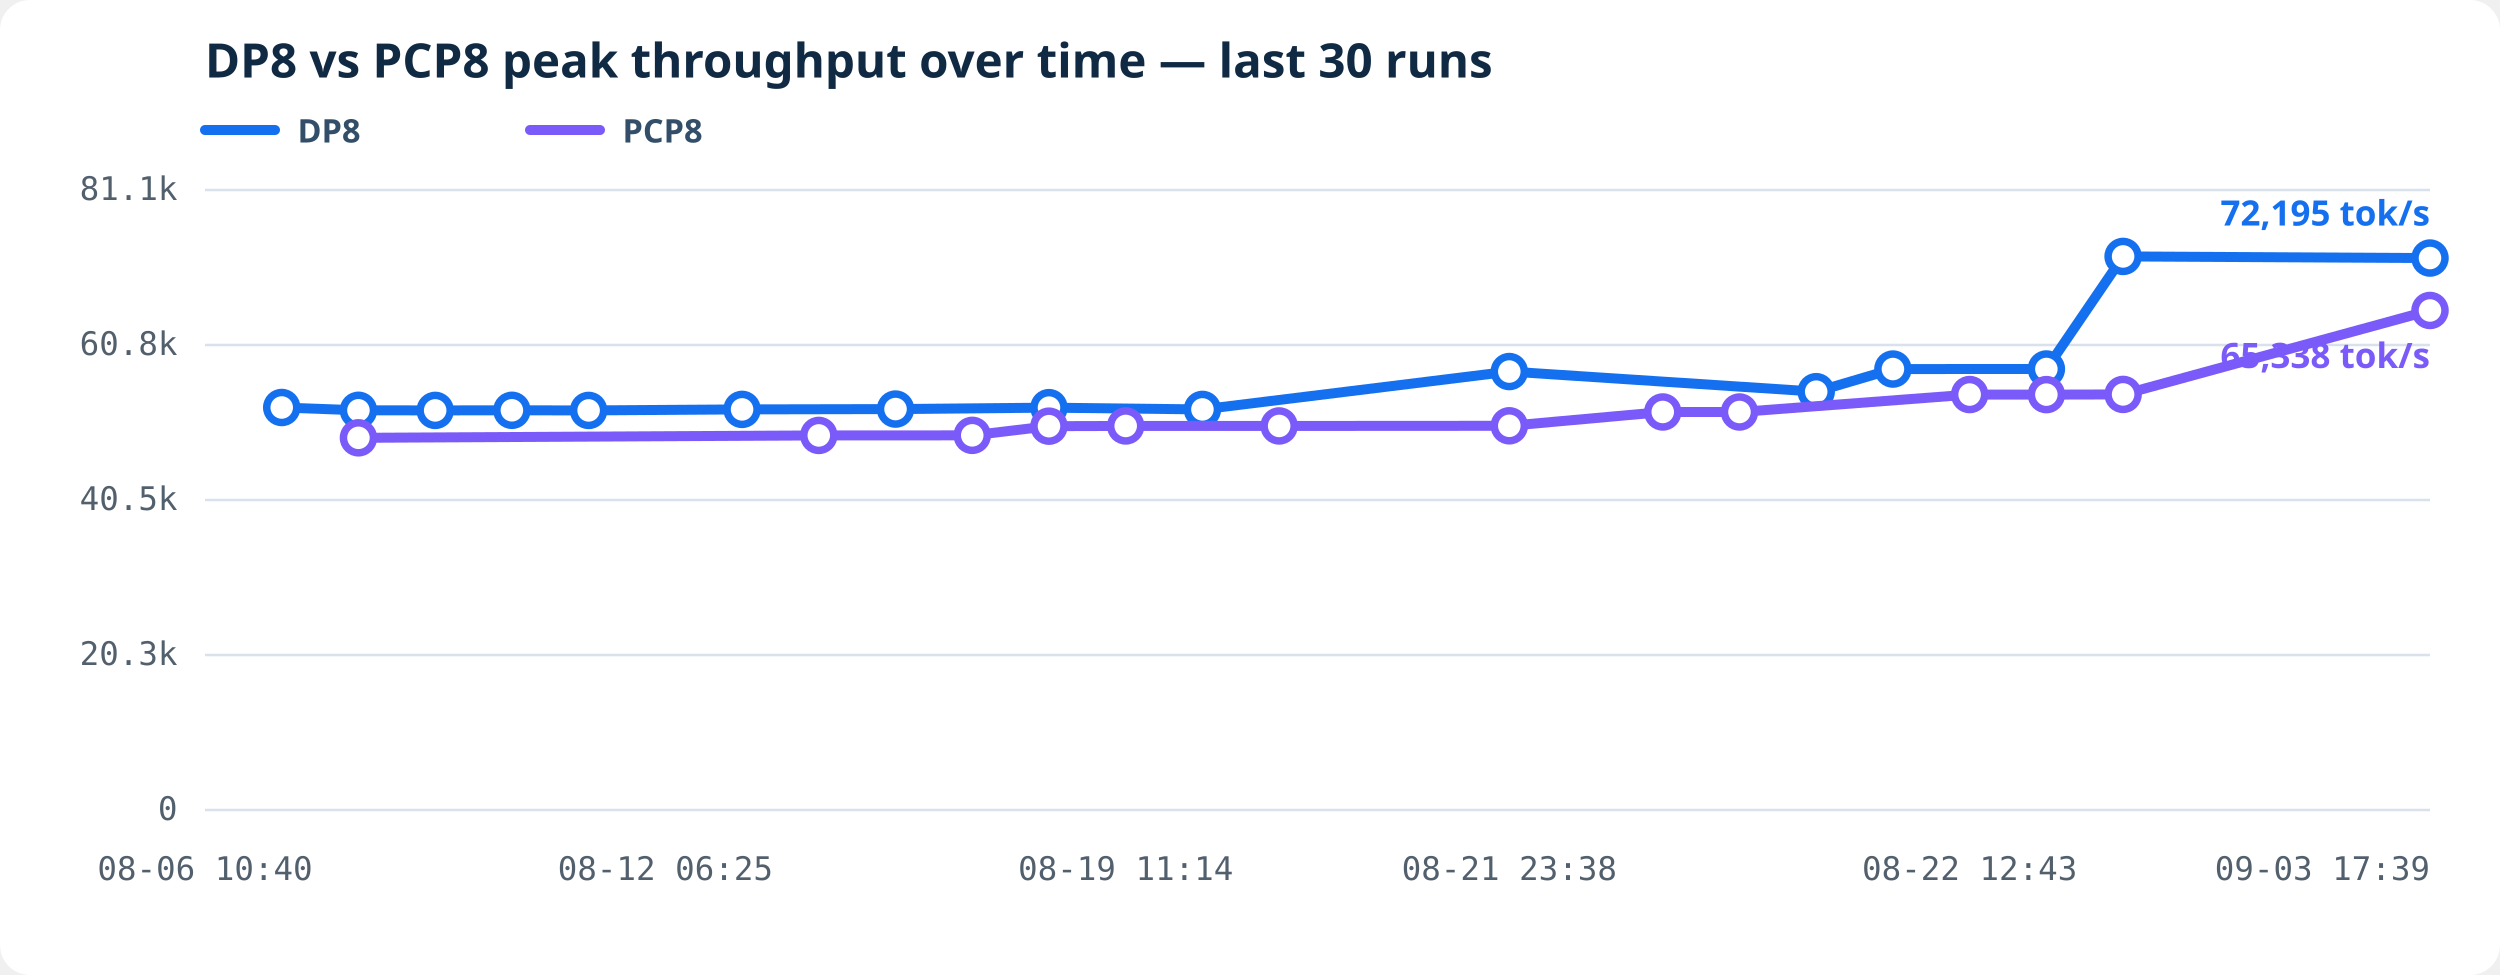
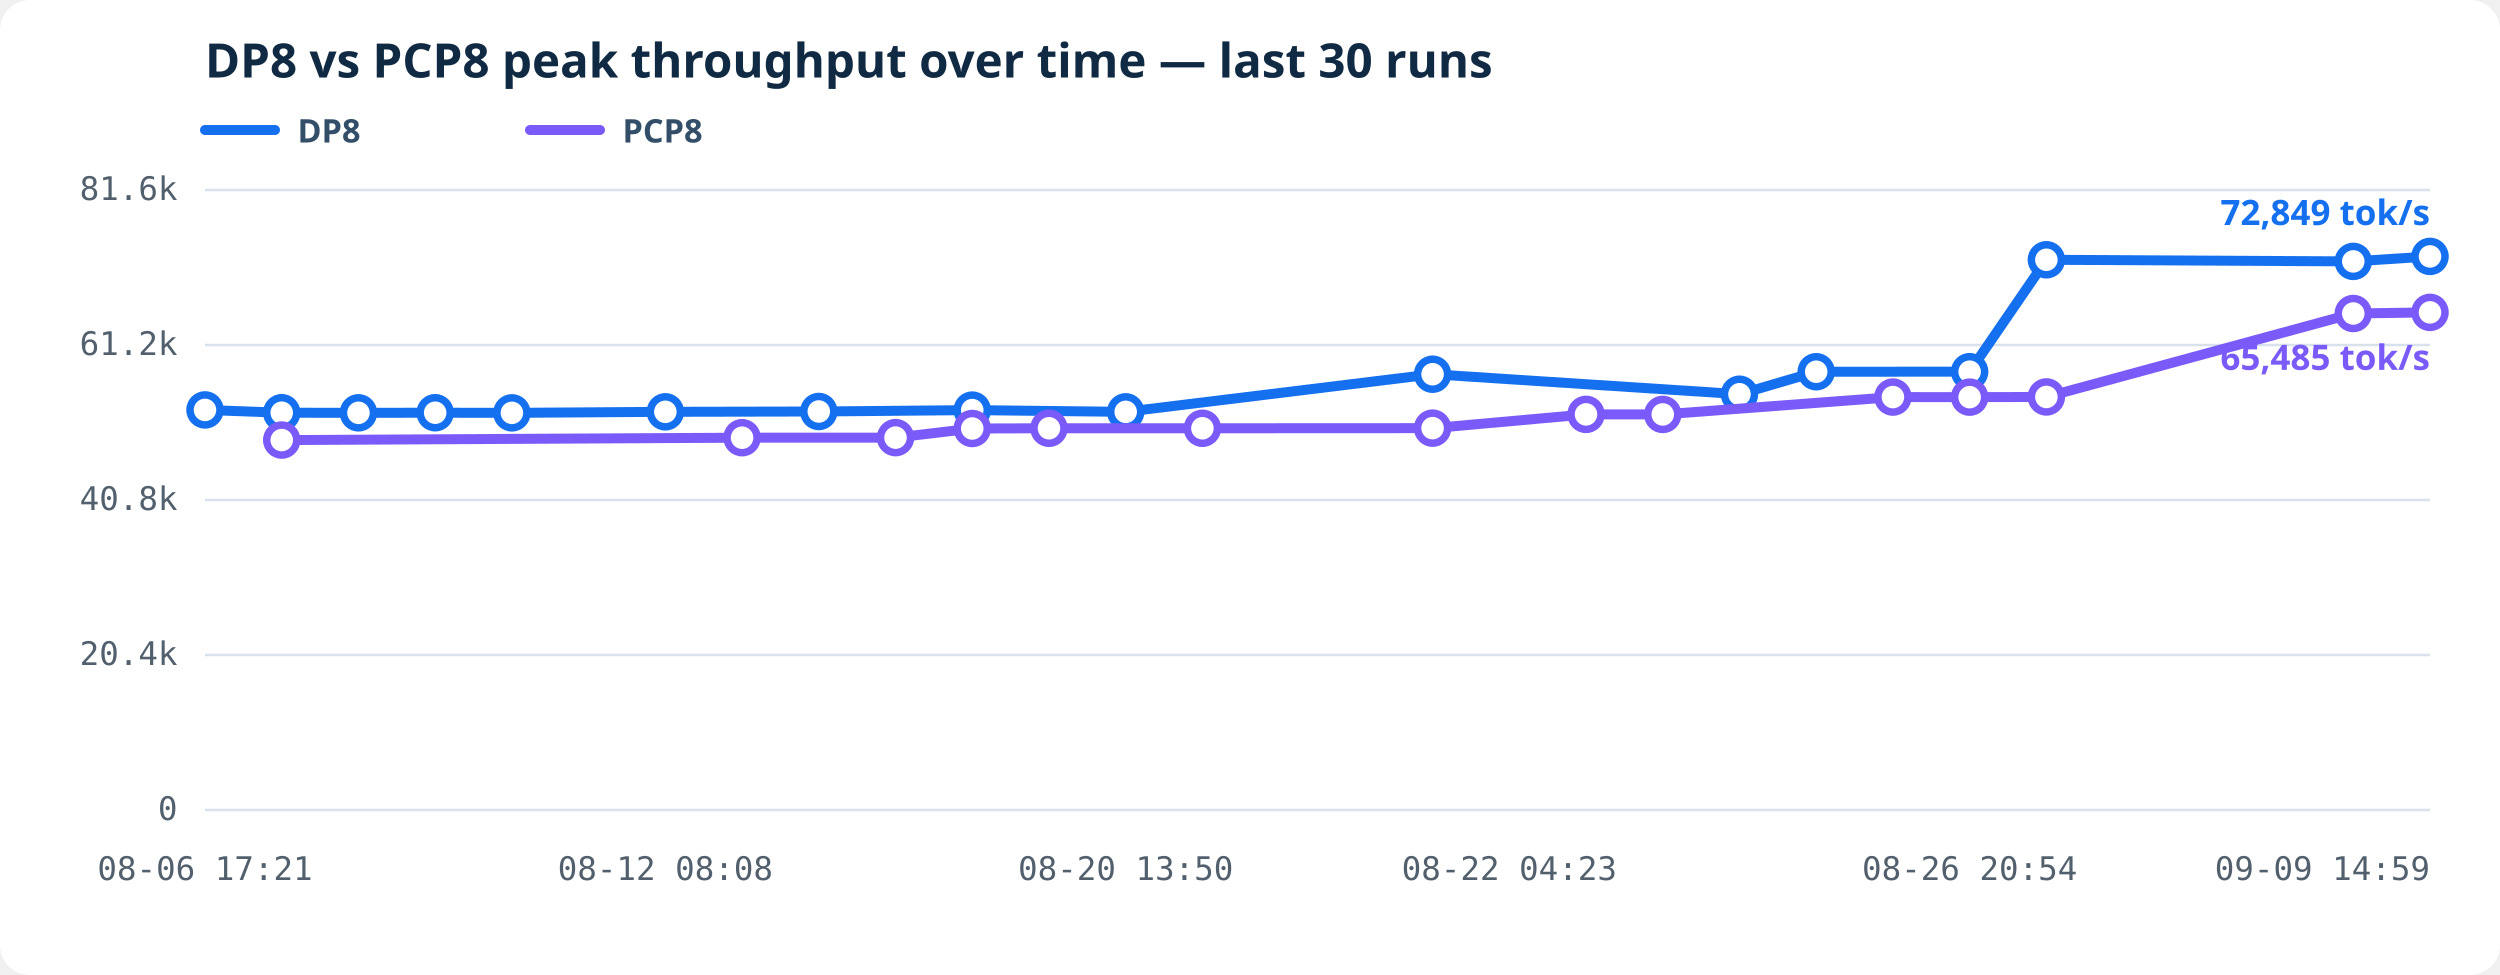
<svg xmlns="http://www.w3.org/2000/svg" viewBox="0 0 1000 390" role="img" aria-labelledby="history-title history-desc">
  <style>.bg{fill:#fff}.grid{stroke:#d9e2ec;stroke-width:1}.axis{fill:#52606d;font:13px ui-monospace,SFMono-Regular,Consolas,monospace}.heading{fill:#102a43;font:600 19px system-ui,sans-serif}.line{fill:none;stroke-width:4;stroke-linejoin:round;stroke-linecap:round}.dot{fill:#fff;stroke-width:3}.latest{stroke-width:3}.legend{fill:#334e68;font:600 13px system-ui,sans-serif}.value{font:600 14px system-ui,sans-serif}</style>
  <rect class="bg" width="1000" height="390" rx="12" />
  <text class="heading" x="82" y="31">DP8 vs PCP8 peak throughput over time — last 30 runs</text>
  <line x1="82" y1="52" x2="110" y2="52" stroke="#1570ef" stroke-width="4" stroke-linecap="round" />
  <text class="legend" x="119" y="57">DP8</text>
  <line x1="212" y1="52" x2="240" y2="52" stroke="#7a5af8" stroke-width="4" stroke-linecap="round" />
  <text class="legend" x="249" y="57">PCP8</text>
  <line class="grid" x1="82" y1="324.00" x2="972" y2="324.00" />
  <text class="axis" text-anchor="end" x="71" y="328.00">0</text>
  <line class="grid" x1="82" y1="262.00" x2="972" y2="262.00" />
-   <text class="axis" text-anchor="end" x="71" y="266.00">20.3k</text>
+   <text class="axis" text-anchor="end" x="71" y="266.00">20.4k</text>
  <line class="grid" x1="82" y1="200.00" x2="972" y2="200.00" />
-   <text class="axis" text-anchor="end" x="71" y="204.00">40.5k</text>
+   <text class="axis" text-anchor="end" x="71" y="204.00">40.8k</text>
  <line class="grid" x1="82" y1="138.00" x2="972" y2="138.00" />
-   <text class="axis" text-anchor="end" x="71" y="142.00">60.8k</text>
+   <text class="axis" text-anchor="end" x="71" y="142.00">61.2k</text>
  <line class="grid" x1="82" y1="76.00" x2="972" y2="76.00" />
-   <text class="axis" text-anchor="end" x="71" y="80.00">81.1k</text>
-   <text class="axis" text-anchor="middle" x="82.00" y="352">08-06 10:40</text>
-   <text class="axis" text-anchor="middle" x="266.14" y="352">08-12 06:25</text>
-   <text class="axis" text-anchor="middle" x="450.28" y="352">08-19 11:14</text>
-   <text class="axis" text-anchor="middle" x="603.72" y="352">08-21 23:38</text>
-   <text class="axis" text-anchor="middle" x="787.86" y="352">08-22 12:43</text>
-   <text class="axis" text-anchor="end" x="972.00" y="352">09-03 17:39</text>
-   <polyline class="line" stroke="#1570ef" points="112.69,163.00 143.38,164.12 174.07,164.16 204.76,164.12 235.45,164.17 296.83,163.76 358.21,163.63 419.59,163.06 480.97,163.77 603.72,148.62 726.48,156.67 757.17,147.62 818.55,147.60 849.24,102.57 972.00,103.22" />
-   <circle class="dot" fill="#fff" stroke="#1570ef" cx="112.69" cy="163.00" r="6" />
-   <circle class="dot" fill="#fff" stroke="#1570ef" cx="143.38" cy="164.12" r="6" />
-   <circle class="dot" fill="#fff" stroke="#1570ef" cx="174.07" cy="164.16" r="6" />
-   <circle class="dot" fill="#fff" stroke="#1570ef" cx="204.76" cy="164.12" r="6" />
-   <circle class="dot" fill="#fff" stroke="#1570ef" cx="235.45" cy="164.17" r="6" />
-   <circle class="dot" fill="#fff" stroke="#1570ef" cx="296.83" cy="163.76" r="6" />
-   <circle class="dot" fill="#fff" stroke="#1570ef" cx="358.21" cy="163.63" r="6" />
-   <circle class="dot" fill="#fff" stroke="#1570ef" cx="419.59" cy="163.06" r="6" />
-   <circle class="dot" fill="#fff" stroke="#1570ef" cx="480.97" cy="163.77" r="6" />
-   <circle class="dot" fill="#fff" stroke="#1570ef" cx="603.72" cy="148.62" r="6" />
-   <circle class="dot" fill="#fff" stroke="#1570ef" cx="726.48" cy="156.67" r="6" />
-   <circle class="dot" fill="#fff" stroke="#1570ef" cx="757.17" cy="147.62" r="6" />
-   <circle class="dot" fill="#fff" stroke="#1570ef" cx="818.55" cy="147.60" r="6" />
-   <circle class="dot" fill="#fff" stroke="#1570ef" cx="849.24" cy="102.57" r="6" />
-   <circle class="dot latest" fill="#1570ef" stroke="#1570ef" cx="972.00" cy="103.22" r="6" />
-   <text class="value" fill="#1570ef" text-anchor="end" x="972.00" y="90.22">72,195 tok/s</text>
-   <polyline class="line" stroke="#7a5af8" points="143.38,175.13 327.52,174.17 388.90,174.14 419.59,170.47 450.28,170.38 511.66,170.38 603.72,170.32 665.10,164.79 695.79,164.80 787.86,157.82 818.55,157.85 849.24,157.77 972.00,124.19" />
-   <circle class="dot" fill="#fff" stroke="#7a5af8" cx="143.38" cy="175.13" r="6" />
-   <circle class="dot" fill="#fff" stroke="#7a5af8" cx="327.52" cy="174.17" r="6" />
-   <circle class="dot" fill="#fff" stroke="#7a5af8" cx="388.90" cy="174.14" r="6" />
-   <circle class="dot" fill="#fff" stroke="#7a5af8" cx="419.59" cy="170.47" r="6" />
-   <circle class="dot" fill="#fff" stroke="#7a5af8" cx="450.28" cy="170.38" r="6" />
-   <circle class="dot" fill="#fff" stroke="#7a5af8" cx="511.66" cy="170.38" r="6" />
-   <circle class="dot" fill="#fff" stroke="#7a5af8" cx="603.72" cy="170.32" r="6" />
-   <circle class="dot" fill="#fff" stroke="#7a5af8" cx="665.10" cy="164.79" r="6" />
-   <circle class="dot" fill="#fff" stroke="#7a5af8" cx="695.79" cy="164.80" r="6" />
-   <circle class="dot" fill="#fff" stroke="#7a5af8" cx="787.86" cy="157.82" r="6" />
-   <circle class="dot" fill="#fff" stroke="#7a5af8" cx="818.55" cy="157.85" r="6" />
-   <circle class="dot" fill="#fff" stroke="#7a5af8" cx="849.24" cy="157.77" r="6" />
-   <circle class="dot latest" fill="#7a5af8" stroke="#7a5af8" cx="972.00" cy="124.19" r="6" />
-   <text class="value" fill="#7a5af8" text-anchor="end" x="972.00" y="147.19">65,338 tok/s</text>
+   <text class="axis" text-anchor="end" x="71" y="80.00">81.6k</text>
+   <text class="axis" text-anchor="middle" x="82.00" y="352">08-06 17:21</text>
+   <text class="axis" text-anchor="middle" x="266.14" y="352">08-12 08:08</text>
+   <text class="axis" text-anchor="middle" x="450.28" y="352">08-20 13:50</text>
+   <text class="axis" text-anchor="middle" x="603.72" y="352">08-22 04:23</text>
+   <text class="axis" text-anchor="middle" x="787.86" y="352">08-26 20:54</text>
+   <text class="axis" text-anchor="end" x="972.00" y="352">09-09 14:59</text>
+   <polyline class="line" stroke="#1570ef" points="82.00,163.97 112.69,165.09 143.38,165.13 174.07,165.09 204.76,165.14 266.14,164.73 327.52,164.60 388.90,164.04 450.28,164.74 573.03,149.69 695.79,157.69 726.48,148.69 787.86,148.67 818.55,103.91 941.31,104.56 972.00,102.57" />
+   <circle class="dot" fill="#fff" stroke="#1570ef" cx="82.00" cy="163.97" r="6" />
+   <circle class="dot" fill="#fff" stroke="#1570ef" cx="112.69" cy="165.09" r="6" />
+   <circle class="dot" fill="#fff" stroke="#1570ef" cx="143.38" cy="165.13" r="6" />
+   <circle class="dot" fill="#fff" stroke="#1570ef" cx="174.07" cy="165.09" r="6" />
+   <circle class="dot" fill="#fff" stroke="#1570ef" cx="204.76" cy="165.14" r="6" />
+   <circle class="dot" fill="#fff" stroke="#1570ef" cx="266.14" cy="164.73" r="6" />
+   <circle class="dot" fill="#fff" stroke="#1570ef" cx="327.52" cy="164.60" r="6" />
+   <circle class="dot" fill="#fff" stroke="#1570ef" cx="388.90" cy="164.04" r="6" />
+   <circle class="dot" fill="#fff" stroke="#1570ef" cx="450.28" cy="164.74" r="6" />
+   <circle class="dot" fill="#fff" stroke="#1570ef" cx="573.03" cy="149.69" r="6" />
+   <circle class="dot" fill="#fff" stroke="#1570ef" cx="695.79" cy="157.69" r="6" />
+   <circle class="dot" fill="#fff" stroke="#1570ef" cx="726.48" cy="148.69" r="6" />
+   <circle class="dot" fill="#fff" stroke="#1570ef" cx="787.86" cy="148.67" r="6" />
+   <circle class="dot" fill="#fff" stroke="#1570ef" cx="818.55" cy="103.91" r="6" />
+   <circle class="dot" fill="#fff" stroke="#1570ef" cx="941.31" cy="104.56" r="6" />
+   <circle class="dot latest" fill="#1570ef" stroke="#1570ef" cx="972.00" cy="102.57" r="6" />
+   <text class="value" fill="#1570ef" text-anchor="end" x="972.00" y="90.00">72,849 tok/s</text>
+   <polyline class="line" stroke="#7a5af8" points="112.69,176.03 296.83,175.08 358.21,175.05 388.90,171.40 419.59,171.31 480.97,171.31 573.03,171.26 634.41,165.75 665.10,165.77 757.17,158.83 787.86,158.86 818.55,158.78 941.31,125.40 972.00,124.95" />
+   <circle class="dot" fill="#fff" stroke="#7a5af8" cx="112.69" cy="176.03" r="6" />
+   <circle class="dot" fill="#fff" stroke="#7a5af8" cx="296.83" cy="175.08" r="6" />
+   <circle class="dot" fill="#fff" stroke="#7a5af8" cx="358.21" cy="175.05" r="6" />
+   <circle class="dot" fill="#fff" stroke="#7a5af8" cx="388.90" cy="171.40" r="6" />
+   <circle class="dot" fill="#fff" stroke="#7a5af8" cx="419.59" cy="171.31" r="6" />
+   <circle class="dot" fill="#fff" stroke="#7a5af8" cx="480.97" cy="171.31" r="6" />
+   <circle class="dot" fill="#fff" stroke="#7a5af8" cx="573.03" cy="171.26" r="6" />
+   <circle class="dot" fill="#fff" stroke="#7a5af8" cx="634.41" cy="165.75" r="6" />
+   <circle class="dot" fill="#fff" stroke="#7a5af8" cx="665.10" cy="165.77" r="6" />
+   <circle class="dot" fill="#fff" stroke="#7a5af8" cx="757.17" cy="158.83" r="6" />
+   <circle class="dot" fill="#fff" stroke="#7a5af8" cx="787.86" cy="158.86" r="6" />
+   <circle class="dot" fill="#fff" stroke="#7a5af8" cx="818.55" cy="158.78" r="6" />
+   <circle class="dot" fill="#fff" stroke="#7a5af8" cx="941.31" cy="125.40" r="6" />
+   <circle class="dot latest" fill="#7a5af8" stroke="#7a5af8" cx="972.00" cy="124.95" r="6" />
+   <text class="value" fill="#7a5af8" text-anchor="end" x="972.00" y="147.95">65,485 tok/s</text>
</svg>
